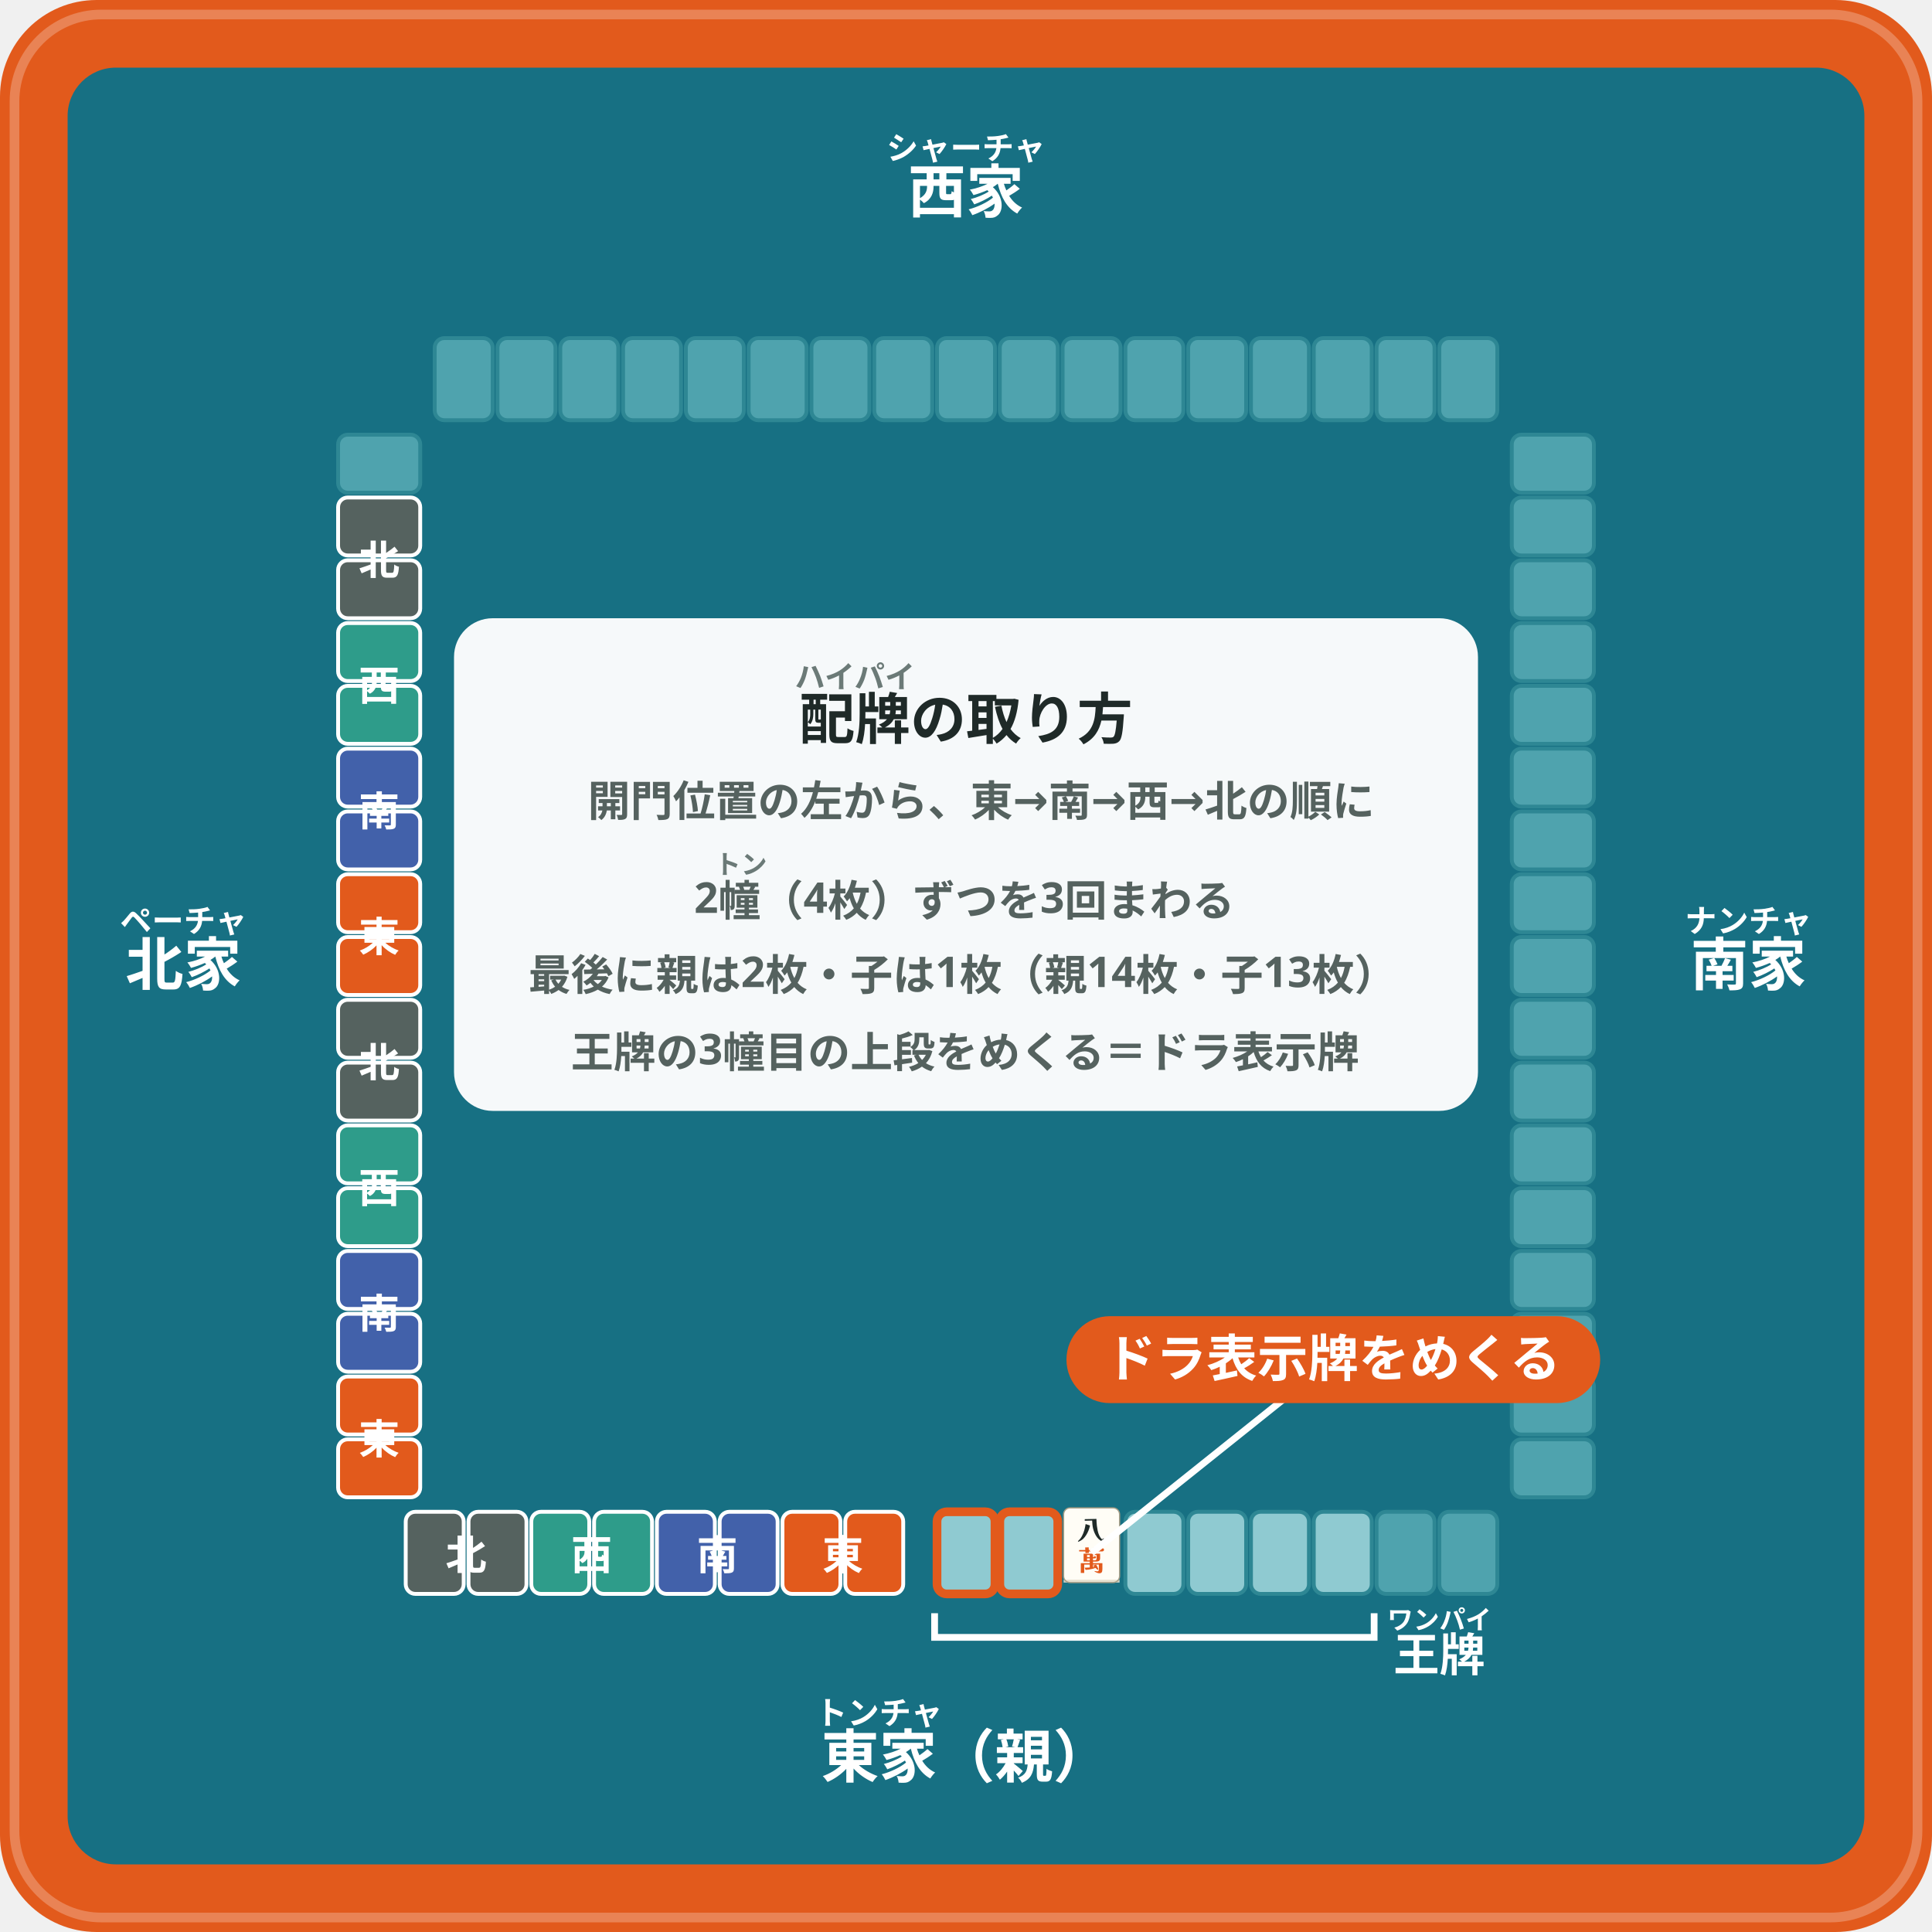
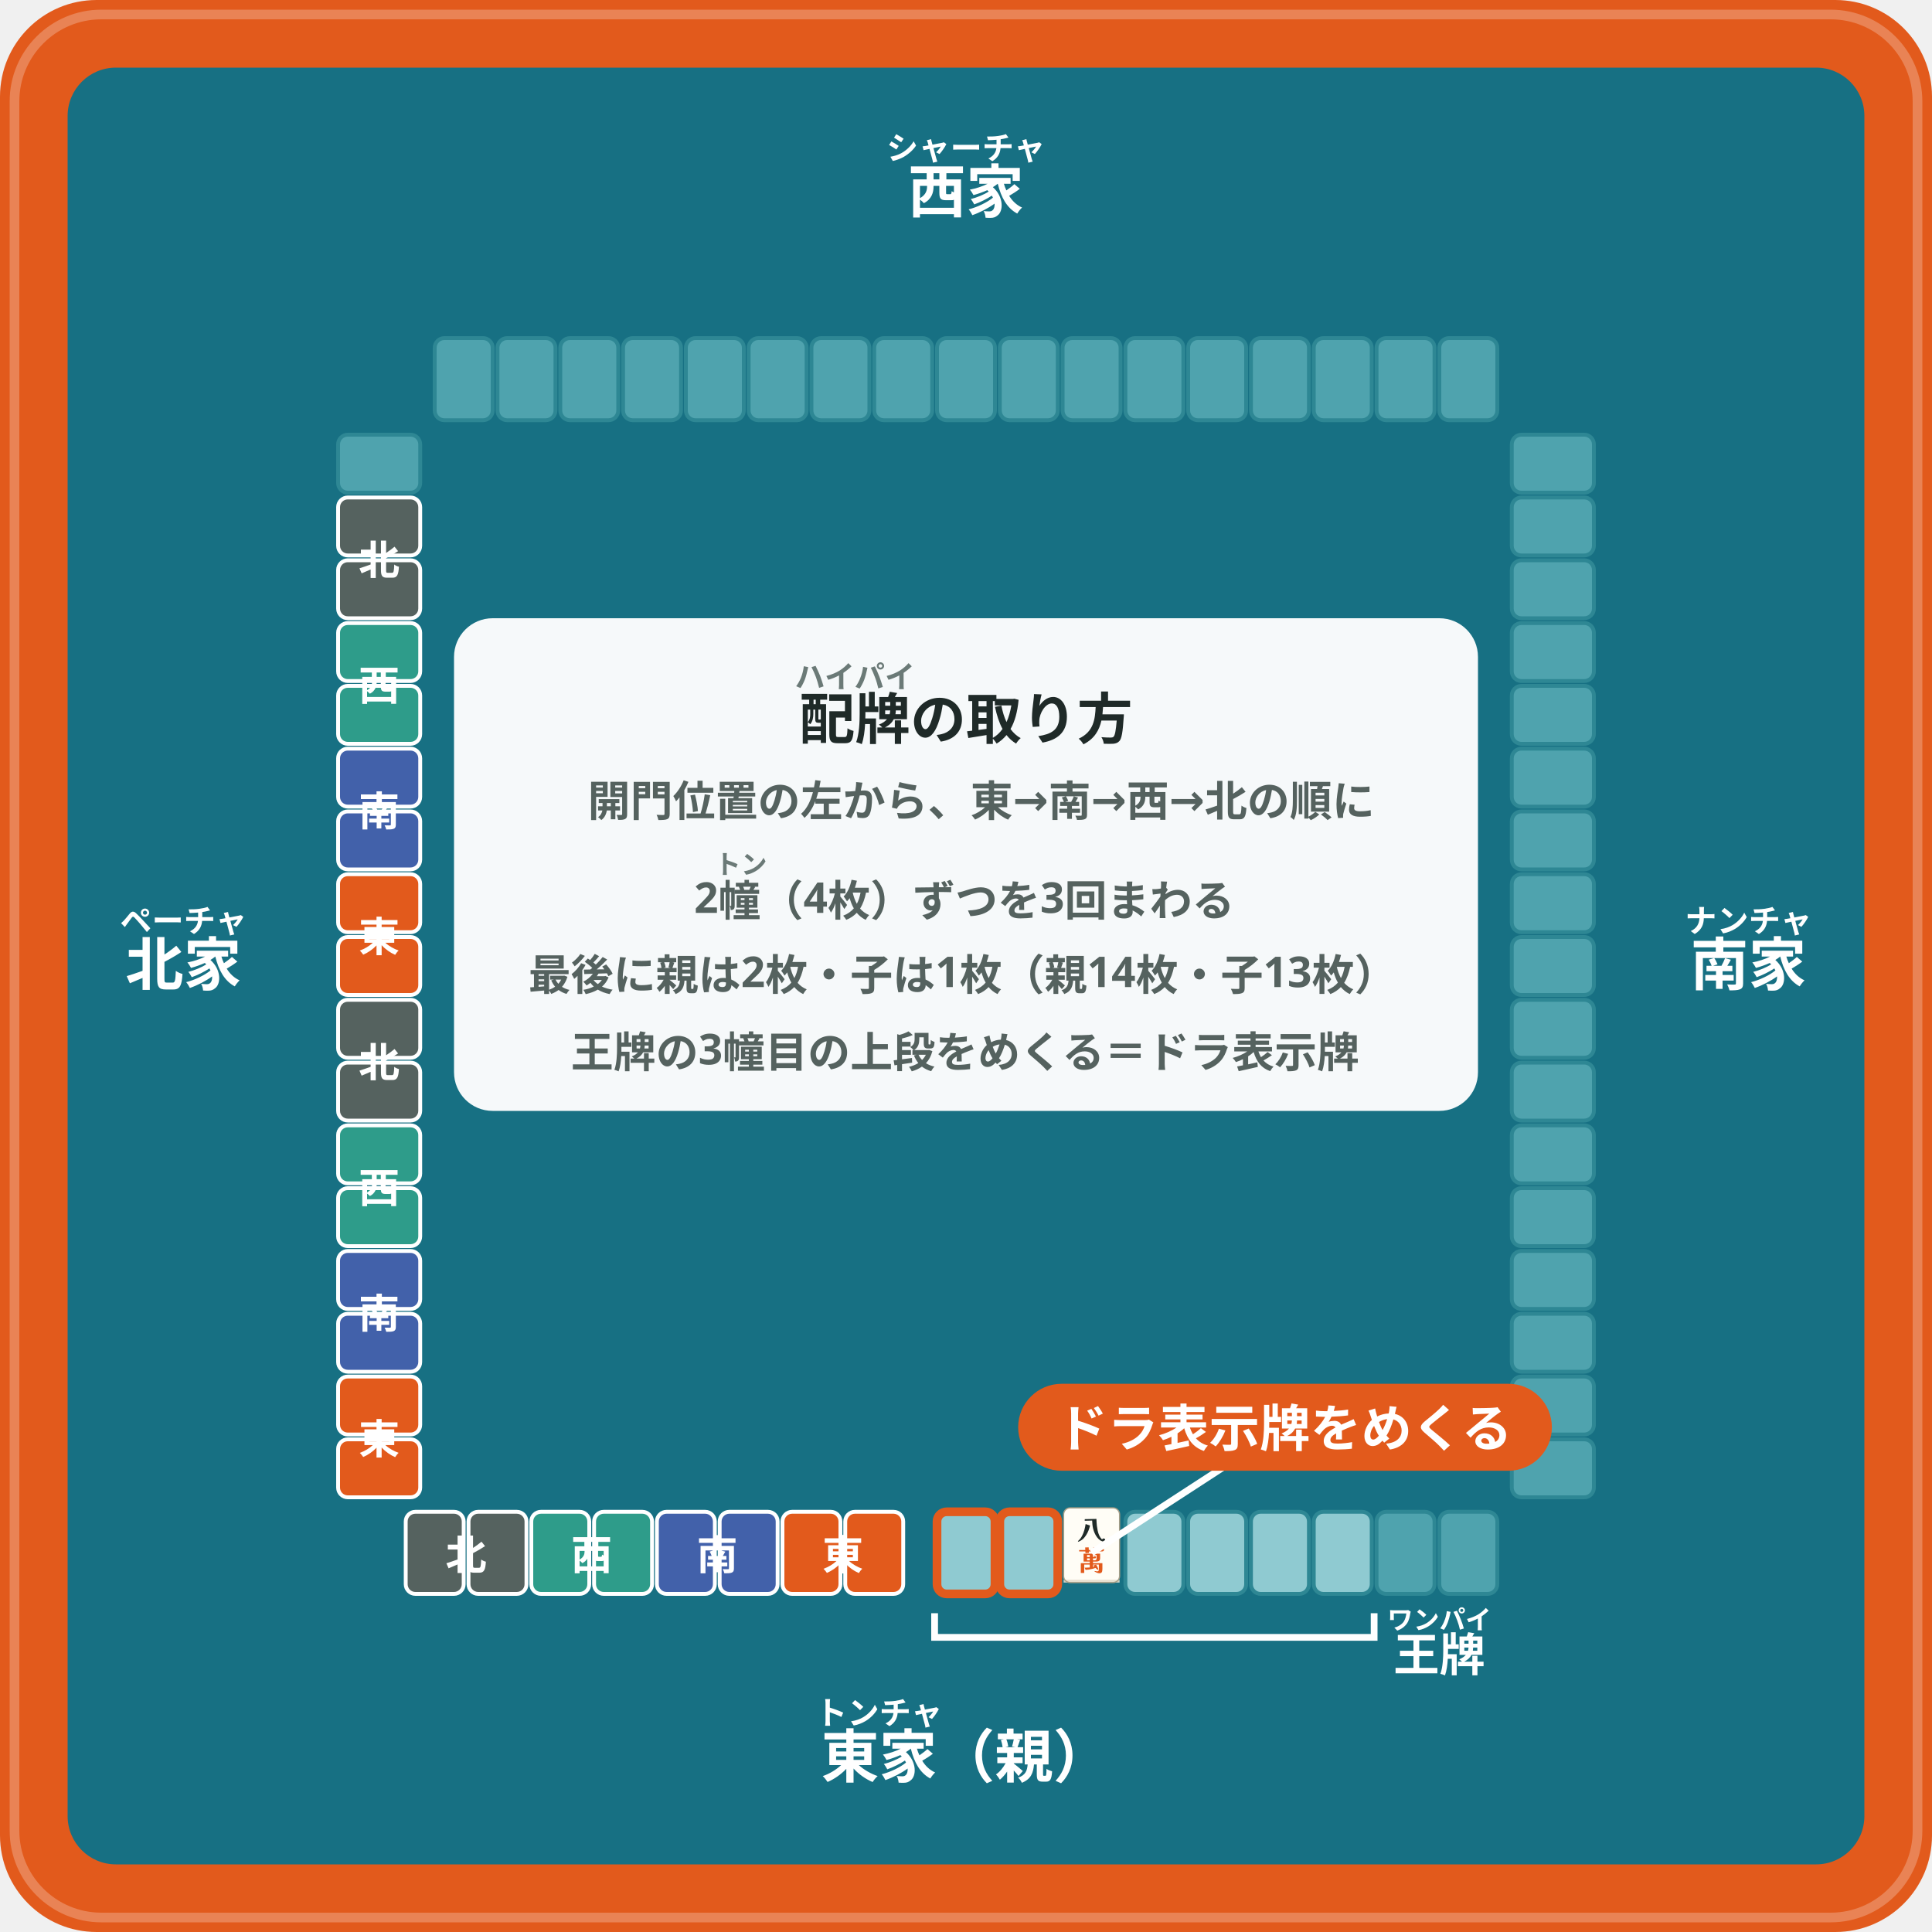
<svg xmlns="http://www.w3.org/2000/svg" viewBox="0 0 400 400" role="img" aria-label="配牌の取り方の図。開門位置の左から東南西北の順に2幢ずつ3回取る">
  <defs>
    <marker id="ah" markerWidth="8" markerHeight="8" refX="4" refY="4" orient="auto">
      <path d="M0 0 L8 4 L0 8 Z" fill="#fff" />
    </marker>
  </defs>
  <rect width="400" height="400" rx="20" fill="#E25A1C" />
  <rect x="3" y="3" width="394" height="394" rx="18" fill="none" stroke="#fff" stroke-opacity=".25" stroke-width="2" />
  <rect x="14" y="14" width="372" height="372" rx="10" fill="#177083" />
  <g transform="rotate(0 200 200)">
    <rect x="298.0" y="313" width="12" height="17" rx="2" fill="#4FA3AE" stroke="#2E8794" stroke-width=".8" />
    <rect x="285.0" y="313" width="12" height="17" rx="2" fill="#4FA3AE" stroke="#2E8794" stroke-width=".8" />
    <rect x="272.0" y="313" width="12" height="17" rx="2" fill="#8FCAD1" stroke="#2E8794" stroke-width=".8" />
    <rect x="259.0" y="313" width="12" height="17" rx="2" fill="#8FCAD1" stroke="#2E8794" stroke-width=".8" />
    <rect x="246.0" y="313" width="12" height="17" rx="2" fill="#8FCAD1" stroke="#2E8794" stroke-width=".8" />
    <rect x="233.0" y="313" width="12" height="17" rx="2" fill="#8FCAD1" stroke="#2E8794" stroke-width=".8" />
    <svg x="220.0" y="312" width="12" height="17.2" viewBox="-1 -1 62 89">
      <rect x="0" y="7" width="60" height="80" rx="7" fill="#177083" />
      <rect x="0" y="0" width="60" height="80" rx="7" fill="#FFFDF6" />
      <rect x="0" y="77" width="60" height="3" fill="#E3DCCB" opacity=".9" />
      <rect x="0" y="0" width="60" height="80" rx="7" fill="none" stroke="#A79E87" stroke-width="1.3" />
      <path transform="translate(14.82 34.75) scale(0.03 -0.03)" d="M451 529Q432 443 398.5 357.0Q365 271 316.5 193.0Q268 115 205 52Q182 30 151.0 10.5Q120 -9 91 -25Q82 -29 62.5 -38.5Q43 -48 32 -48Q19 -48 19 -37Q19 -31 22 -27Q23 -25 25.0 -23.0Q27 -21 28 -20Q74 22 106.0 63.5Q138 105 166 160Q216 255 247.0 364.5Q278 474 293 582ZM993 15Q993 -11 972.5 -27.5Q952 -44 926 -44Q913 -44 892.0 -37.0Q871 -30 851.5 -20.5Q832 -11 821 -5Q755 38 703.5 106.5Q652 175 617.0 254.0Q582 333 563 407Q545 479 536.5 555.5Q528 632 526 706L262 699V756L679 765Q681 703 684.5 642.0Q688 581 695 520Q706 434 724.0 345.0Q742 256 778.5 175.5Q815 95 879 31Q888 46 903.0 56.5Q918 67 938 67Q959 67 976.0 50.5Q993 34 993 15Z" fill="#1F2A28" />
      <path transform="translate(14.91 67.52) scale(0.03 -0.03)" d="M438 378V448H341V378ZM438 493V568H341V493ZM682 568H554V493H580Q583 506 595.0 515.5Q607 525 622 525Q638 525 650.0 513.0Q662 501 662 487Q662 470 652.0 459.0Q642 448 622 448H554V378Q568 378 582.5 377.5Q597 377 611 377Q649 377 665.5 395.5Q682 414 682 455ZM889 67Q889 27 882.5 -7.5Q876 -42 852.5 -63.0Q829 -84 778 -84Q755 -84 726.0 -75.0Q697 -66 669.0 -53.5Q641 -41 622 -29Q621 -28 617 -26Q607 -20 607 -14Q607 -5 618 -5Q627 -5 636.0 -6.5Q645 -8 653 -10Q667 -12 681.5 -14.0Q696 -16 711 -16Q736 -16 746.5 -1.5Q757 13 760.0 34.0Q763 55 763 76Q763 114 762.5 152.0Q762 190 762 227H554V135Q566 137 578.5 138.5Q591 140 603 142L559 184Q567 189 586.5 197.5Q606 206 625.5 213.5Q645 221 653 221Q660 221 663.5 219.0Q667 217 671 214Q676 211 687.5 189.0Q699 167 712.0 139.5Q725 112 734.5 89.5Q744 67 744 62Q744 55 738.5 48.0Q733 41 725 41Q719 41 714.5 43.5Q710 46 706 49Q702 52 699.0 55.5Q696 59 692 62L642 109Q594 89 531.5 73.0Q469 57 405.5 47.5Q342 38 289 37L254 116Q302 116 347.5 118.5Q393 121 438 124V227H240V-72H118V276H438V333H218V615H808V456Q808 386 770.0 359.5Q732 333 667 333H554V276H889ZM947 757Q947 726 926.0 711.0Q905 696 875 696H656Q650 686 635.5 669.0Q621 652 604.0 638.5Q587 625 574 625Q549 625 549 649Q549 661 550.5 672.5Q552 684 553 696H406L409 644L285 636L281 696H59V746L279 747L274 838L399 842L404 747H558Q561 773 563.5 798.5Q566 824 569 852Q595 847 619.5 843.5Q644 840 667 836Q669 836 674.5 835.0Q680 834 686 833Q693 832 698.5 831.0Q704 830 705 830Q709 828 712.0 825.5Q715 823 715 818Q715 811 709.0 797.0Q703 783 695.5 769.0Q688 755 682 747H810Q812 773 828.5 795.5Q845 818 876 818Q901 818 924.0 800.0Q947 782 947 757Z" fill="#E25A1C" />
    </svg>
    <rect x="207.0" y="313" width="12" height="17" rx="2" fill="#8FCAD1" stroke="#2E8794" stroke-width=".8" />
    <rect x="207.0" y="313" width="12" height="17" rx="2" fill="none" stroke="#E25A1C" stroke-width="1.8" />
    <rect x="194.0" y="313" width="12" height="17" rx="2" fill="#8FCAD1" stroke="#2E8794" stroke-width=".8" />
    <rect x="194.0" y="313" width="12" height="17" rx="2" fill="none" stroke="#E25A1C" stroke-width="1.8" />
    <rect x="175.0" y="313" width="12" height="17" rx="2" fill="#E25A1C" stroke="#fff" stroke-width=".8" />
    <rect x="162.0" y="313" width="12" height="17" rx="2" fill="#E25A1C" stroke="#fff" stroke-width=".8" />
    <rect x="149.0" y="313" width="12" height="17" rx="2" fill="#4261AA" stroke="#fff" stroke-width=".8" />
    <rect x="136.0" y="313" width="12" height="17" rx="2" fill="#4261AA" stroke="#fff" stroke-width=".8" />
    <rect x="123.0" y="313" width="12" height="17" rx="2" fill="#2E9C8A" stroke="#fff" stroke-width=".8" />
    <rect x="110.0" y="313" width="12" height="17" rx="2" fill="#2E9C8A" stroke="#fff" stroke-width=".8" />
    <rect x="97.0" y="313" width="12" height="17" rx="2" fill="#55625F" stroke="#fff" stroke-width=".8" />
    <rect x="84.0" y="313" width="12" height="17" rx="2" fill="#55625F" stroke="#fff" stroke-width=".8" />
  </g>
  <g transform="rotate(270 200 200)">
    <rect x="298.0" y="313" width="12" height="17" rx="2" fill="#4FA3AE" stroke="#2E8794" stroke-width=".8" />
    <rect x="285.0" y="313" width="12" height="17" rx="2" fill="#4FA3AE" stroke="#2E8794" stroke-width=".8" />
    <rect x="272.0" y="313" width="12" height="17" rx="2" fill="#4FA3AE" stroke="#2E8794" stroke-width=".8" />
    <rect x="259.0" y="313" width="12" height="17" rx="2" fill="#4FA3AE" stroke="#2E8794" stroke-width=".8" />
    <rect x="246.0" y="313" width="12" height="17" rx="2" fill="#4FA3AE" stroke="#2E8794" stroke-width=".8" />
    <rect x="233.0" y="313" width="12" height="17" rx="2" fill="#4FA3AE" stroke="#2E8794" stroke-width=".8" />
    <rect x="220.0" y="313" width="12" height="17" rx="2" fill="#4FA3AE" stroke="#2E8794" stroke-width=".8" />
    <rect x="207.0" y="313" width="12" height="17" rx="2" fill="#4FA3AE" stroke="#2E8794" stroke-width=".8" />
    <rect x="194.0" y="313" width="12" height="17" rx="2" fill="#4FA3AE" stroke="#2E8794" stroke-width=".8" />
    <rect x="181.0" y="313" width="12" height="17" rx="2" fill="#4FA3AE" stroke="#2E8794" stroke-width=".8" />
    <rect x="168.0" y="313" width="12" height="17" rx="2" fill="#4FA3AE" stroke="#2E8794" stroke-width=".8" />
    <rect x="155.0" y="313" width="12" height="17" rx="2" fill="#4FA3AE" stroke="#2E8794" stroke-width=".8" />
    <rect x="142.0" y="313" width="12" height="17" rx="2" fill="#4FA3AE" stroke="#2E8794" stroke-width=".8" />
    <rect x="129.0" y="313" width="12" height="17" rx="2" fill="#4FA3AE" stroke="#2E8794" stroke-width=".8" />
    <rect x="116.0" y="313" width="12" height="17" rx="2" fill="#4FA3AE" stroke="#2E8794" stroke-width=".8" />
    <rect x="103.0" y="313" width="12" height="17" rx="2" fill="#4FA3AE" stroke="#2E8794" stroke-width=".8" />
    <rect x="90.0" y="313" width="12" height="17" rx="2" fill="#4FA3AE" stroke="#2E8794" stroke-width=".8" />
  </g>
  <g transform="rotate(180 200 200)">
    <rect x="298.0" y="313" width="12" height="17" rx="2" fill="#4FA3AE" stroke="#2E8794" stroke-width=".8" />
    <rect x="285.0" y="313" width="12" height="17" rx="2" fill="#4FA3AE" stroke="#2E8794" stroke-width=".8" />
    <rect x="272.0" y="313" width="12" height="17" rx="2" fill="#4FA3AE" stroke="#2E8794" stroke-width=".8" />
    <rect x="259.0" y="313" width="12" height="17" rx="2" fill="#4FA3AE" stroke="#2E8794" stroke-width=".8" />
    <rect x="246.0" y="313" width="12" height="17" rx="2" fill="#4FA3AE" stroke="#2E8794" stroke-width=".8" />
    <rect x="233.0" y="313" width="12" height="17" rx="2" fill="#4FA3AE" stroke="#2E8794" stroke-width=".8" />
    <rect x="220.0" y="313" width="12" height="17" rx="2" fill="#4FA3AE" stroke="#2E8794" stroke-width=".8" />
    <rect x="207.0" y="313" width="12" height="17" rx="2" fill="#4FA3AE" stroke="#2E8794" stroke-width=".8" />
    <rect x="194.0" y="313" width="12" height="17" rx="2" fill="#4FA3AE" stroke="#2E8794" stroke-width=".8" />
    <rect x="181.0" y="313" width="12" height="17" rx="2" fill="#4FA3AE" stroke="#2E8794" stroke-width=".8" />
    <rect x="168.0" y="313" width="12" height="17" rx="2" fill="#4FA3AE" stroke="#2E8794" stroke-width=".8" />
    <rect x="155.0" y="313" width="12" height="17" rx="2" fill="#4FA3AE" stroke="#2E8794" stroke-width=".8" />
    <rect x="142.0" y="313" width="12" height="17" rx="2" fill="#4FA3AE" stroke="#2E8794" stroke-width=".8" />
    <rect x="129.0" y="313" width="12" height="17" rx="2" fill="#4FA3AE" stroke="#2E8794" stroke-width=".8" />
    <rect x="116.0" y="313" width="12" height="17" rx="2" fill="#4FA3AE" stroke="#2E8794" stroke-width=".8" />
    <rect x="103.0" y="313" width="12" height="17" rx="2" fill="#4FA3AE" stroke="#2E8794" stroke-width=".8" />
    <rect x="90.0" y="313" width="12" height="17" rx="2" fill="#4FA3AE" stroke="#2E8794" stroke-width=".8" />
  </g>
  <g transform="rotate(90 200 200)">
    <rect x="298.0" y="313" width="12" height="17" rx="2" fill="#E25A1C" stroke="#fff" stroke-width=".8" />
    <rect x="285.0" y="313" width="12" height="17" rx="2" fill="#E25A1C" stroke="#fff" stroke-width=".8" />
    <rect x="272.0" y="313" width="12" height="17" rx="2" fill="#4261AA" stroke="#fff" stroke-width=".8" />
    <rect x="259.0" y="313" width="12" height="17" rx="2" fill="#4261AA" stroke="#fff" stroke-width=".8" />
    <rect x="246.0" y="313" width="12" height="17" rx="2" fill="#2E9C8A" stroke="#fff" stroke-width=".8" />
    <rect x="233.0" y="313" width="12" height="17" rx="2" fill="#2E9C8A" stroke="#fff" stroke-width=".8" />
    <rect x="220.0" y="313" width="12" height="17" rx="2" fill="#55625F" stroke="#fff" stroke-width=".8" />
    <rect x="207.0" y="313" width="12" height="17" rx="2" fill="#55625F" stroke="#fff" stroke-width=".8" />
    <rect x="194.0" y="313" width="12" height="17" rx="2" fill="#E25A1C" stroke="#fff" stroke-width=".8" />
    <rect x="181.0" y="313" width="12" height="17" rx="2" fill="#E25A1C" stroke="#fff" stroke-width=".8" />
    <rect x="168.0" y="313" width="12" height="17" rx="2" fill="#4261AA" stroke="#fff" stroke-width=".8" />
    <rect x="155.0" y="313" width="12" height="17" rx="2" fill="#4261AA" stroke="#fff" stroke-width=".8" />
    <rect x="142.0" y="313" width="12" height="17" rx="2" fill="#2E9C8A" stroke="#fff" stroke-width=".8" />
    <rect x="129.0" y="313" width="12" height="17" rx="2" fill="#2E9C8A" stroke="#fff" stroke-width=".8" />
    <rect x="116.0" y="313" width="12" height="17" rx="2" fill="#55625F" stroke="#fff" stroke-width=".8" />
    <rect x="103.0" y="313" width="12" height="17" rx="2" fill="#55625F" stroke="#fff" stroke-width=".8" />
    <rect x="90.0" y="313" width="12" height="17" rx="2" fill="#4FA3AE" stroke="#2E8794" stroke-width=".8" />
  </g>
  <text x="170.0" y="368.0" font-size="12" font-weight="900" fill="#fff" font-family="Noto Sans JP, sans-serif">東家（親）</text>
  <text x="182.0" y="357.0" text-anchor="middle" font-size="6.6" font-weight="700" fill="#fff" font-family="Noto Sans JP, sans-serif">トンチャ</text>
  <text x="350.0" y="204.0" font-size="12" font-weight="900" fill="#fff" font-family="Noto Sans JP, sans-serif">南家</text>
  <text x="362.0" y="193.0" text-anchor="middle" font-size="6.6" font-weight="700" fill="#fff" font-family="Noto Sans JP, sans-serif">ナンチャ</text>
  <text x="188.0" y="44.0" font-size="12" font-weight="900" fill="#fff" font-family="Noto Sans JP, sans-serif">西家</text>
  <text x="200.0" y="33.0" text-anchor="middle" font-size="6.6" font-weight="700" fill="#fff" font-family="Noto Sans JP, sans-serif" textLength="28.0" lengthAdjust="spacingAndGlyphs">シャーチャ</text>
  <text x="26.0" y="204.0" font-size="12" font-weight="900" fill="#fff" font-family="Noto Sans JP, sans-serif">北家</text>
  <text x="38.0" y="193.0" text-anchor="middle" font-size="6.6" font-weight="700" fill="#fff" font-family="Noto Sans JP, sans-serif">ペーチャ</text>
  <path d="M193.5 334 v5 H284.5 v-5" fill="none" stroke="#fff" stroke-width="1.4" />
  <text x="288.5" y="346.0" font-size="9.5" font-weight="900" fill="#fff" font-family="Noto Sans JP, sans-serif">王牌</text>
  <text x="298.0" y="337.3" text-anchor="middle" font-size="5.4" font-weight="700" fill="#fff" font-family="Noto Sans JP, sans-serif">ワンパイ</text>
  <rect x="94" y="128" width="212" height="102" rx="8" fill="#fff" opacity=".96" />
  <text x="165.5" y="153.0" font-size="11.5" font-weight="900" fill="#1F2A28" font-family="Noto Sans JP, sans-serif">配牌の取り方</text>
  <text x="177.0" y="142.4" text-anchor="middle" font-size="6.3" font-weight="700" fill="#6B7A77" font-family="Noto Sans JP, sans-serif">ハイパイ</text>
  <text x="121.7" y="169.0" font-size="8.8" font-weight="700" fill="#55625F" font-family="Noto Sans JP, sans-serif">開門位置の左から、東→南→西→北の順に</text>
  <text x="143.7" y="189.0" font-size="8.8" font-weight="700" fill="#55625F" font-family="Noto Sans JP, sans-serif">2幢（4枚）ずつを3回まわる</text>
  <text x="153.4" y="180.9" text-anchor="middle" font-size="5.4" font-weight="700" fill="#6B7A77" font-family="Noto Sans JP, sans-serif">トン</text>
  <text x="109.4" y="205.0" font-size="8.8" font-weight="700" fill="#55625F" font-family="Noto Sans JP, sans-serif">最後に親は2枚・子は1枚（親14枚・子13枚）</text>
  <text x="118.2" y="221.0" font-size="8.8" font-weight="700" fill="#55625F" font-family="Noto Sans JP, sans-serif">王牌の3幢目の上段をめくる＝ドラ表示牌</text>
-   <line x1="226.0" y1="321.5" x2="276.0" y2="281.5" stroke="#fff" stroke-width="1.4" />
-   <rect x="220.8" y="272.5" width="110.5" height="18" rx="9" fill="#E25A1C" />
-   <text x="228.8" y="285.0" font-size="10.5" font-weight="900" fill="#fff" font-family="Noto Sans JP, sans-serif">ドラ表示牌をめくる</text>
+   <line x1="226.0" y1="321.5" x2="266.0" y2="295.5" stroke="#fff" stroke-width="1.4" />
+   <rect x="210.8" y="286.5" width="110.5" height="18" rx="9" fill="#E25A1C" />
+   <text x="218.8" y="299.5" font-size="10.5" font-weight="900" fill="#fff" font-family="Noto Sans JP, sans-serif">ドラ表示牌をめくる</text>
  <text x="174.5" y="325.0" text-anchor="middle" font-size="8.5" font-weight="900" fill="#fff" font-family="Noto Sans JP, sans-serif">東</text>
  <text x="148.5" y="325.0" text-anchor="middle" font-size="8.5" font-weight="900" fill="#fff" font-family="Noto Sans JP, sans-serif">南</text>
  <text x="122.5" y="325.0" text-anchor="middle" font-size="8.5" font-weight="900" fill="#fff" font-family="Noto Sans JP, sans-serif">西</text>
  <text x="96.5" y="325.0" text-anchor="middle" font-size="8.5" font-weight="900" fill="#fff" font-family="Noto Sans JP, sans-serif">北</text>
  <text x="78.5" y="301.0" text-anchor="middle" font-size="8.5" font-weight="900" fill="#fff" font-family="Noto Sans JP, sans-serif">東</text>
  <text x="78.5" y="275.0" text-anchor="middle" font-size="8.5" font-weight="900" fill="#fff" font-family="Noto Sans JP, sans-serif">南</text>
  <text x="78.5" y="249.0" text-anchor="middle" font-size="8.5" font-weight="900" fill="#fff" font-family="Noto Sans JP, sans-serif">西</text>
  <text x="78.5" y="223.0" text-anchor="middle" font-size="8.5" font-weight="900" fill="#fff" font-family="Noto Sans JP, sans-serif">北</text>
  <text x="78.5" y="197.0" text-anchor="middle" font-size="8.5" font-weight="900" fill="#fff" font-family="Noto Sans JP, sans-serif">東</text>
  <text x="78.5" y="171.0" text-anchor="middle" font-size="8.5" font-weight="900" fill="#fff" font-family="Noto Sans JP, sans-serif">南</text>
  <text x="78.5" y="145.0" text-anchor="middle" font-size="8.5" font-weight="900" fill="#fff" font-family="Noto Sans JP, sans-serif">西</text>
  <text x="78.5" y="119.0" text-anchor="middle" font-size="8.5" font-weight="900" fill="#fff" font-family="Noto Sans JP, sans-serif">北</text>
</svg>
